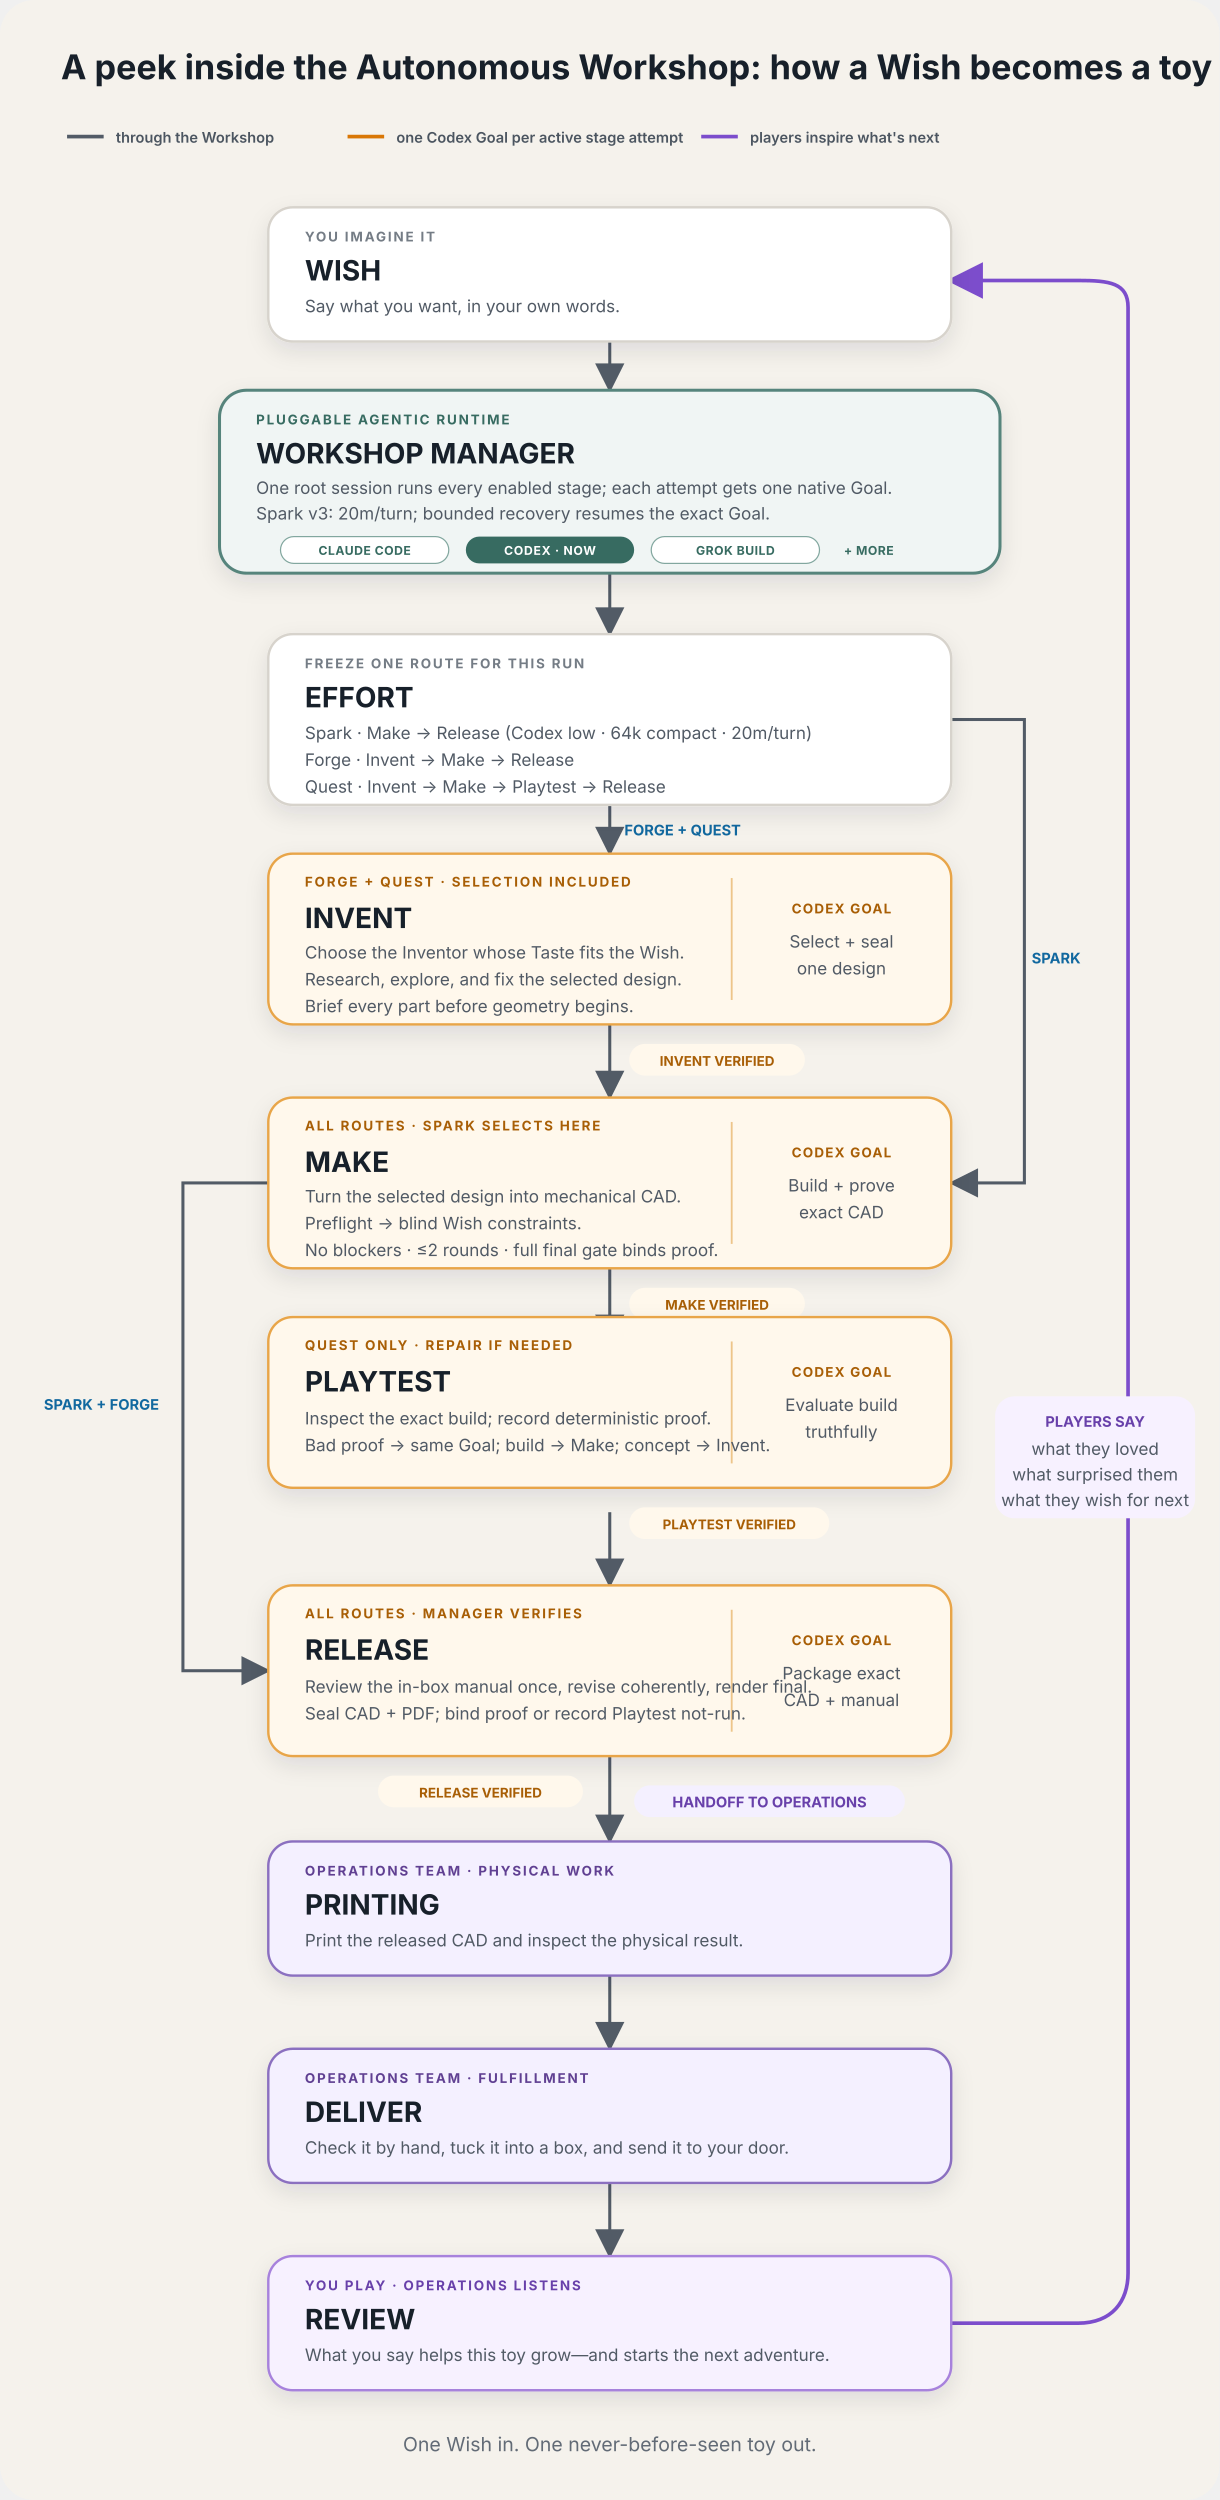
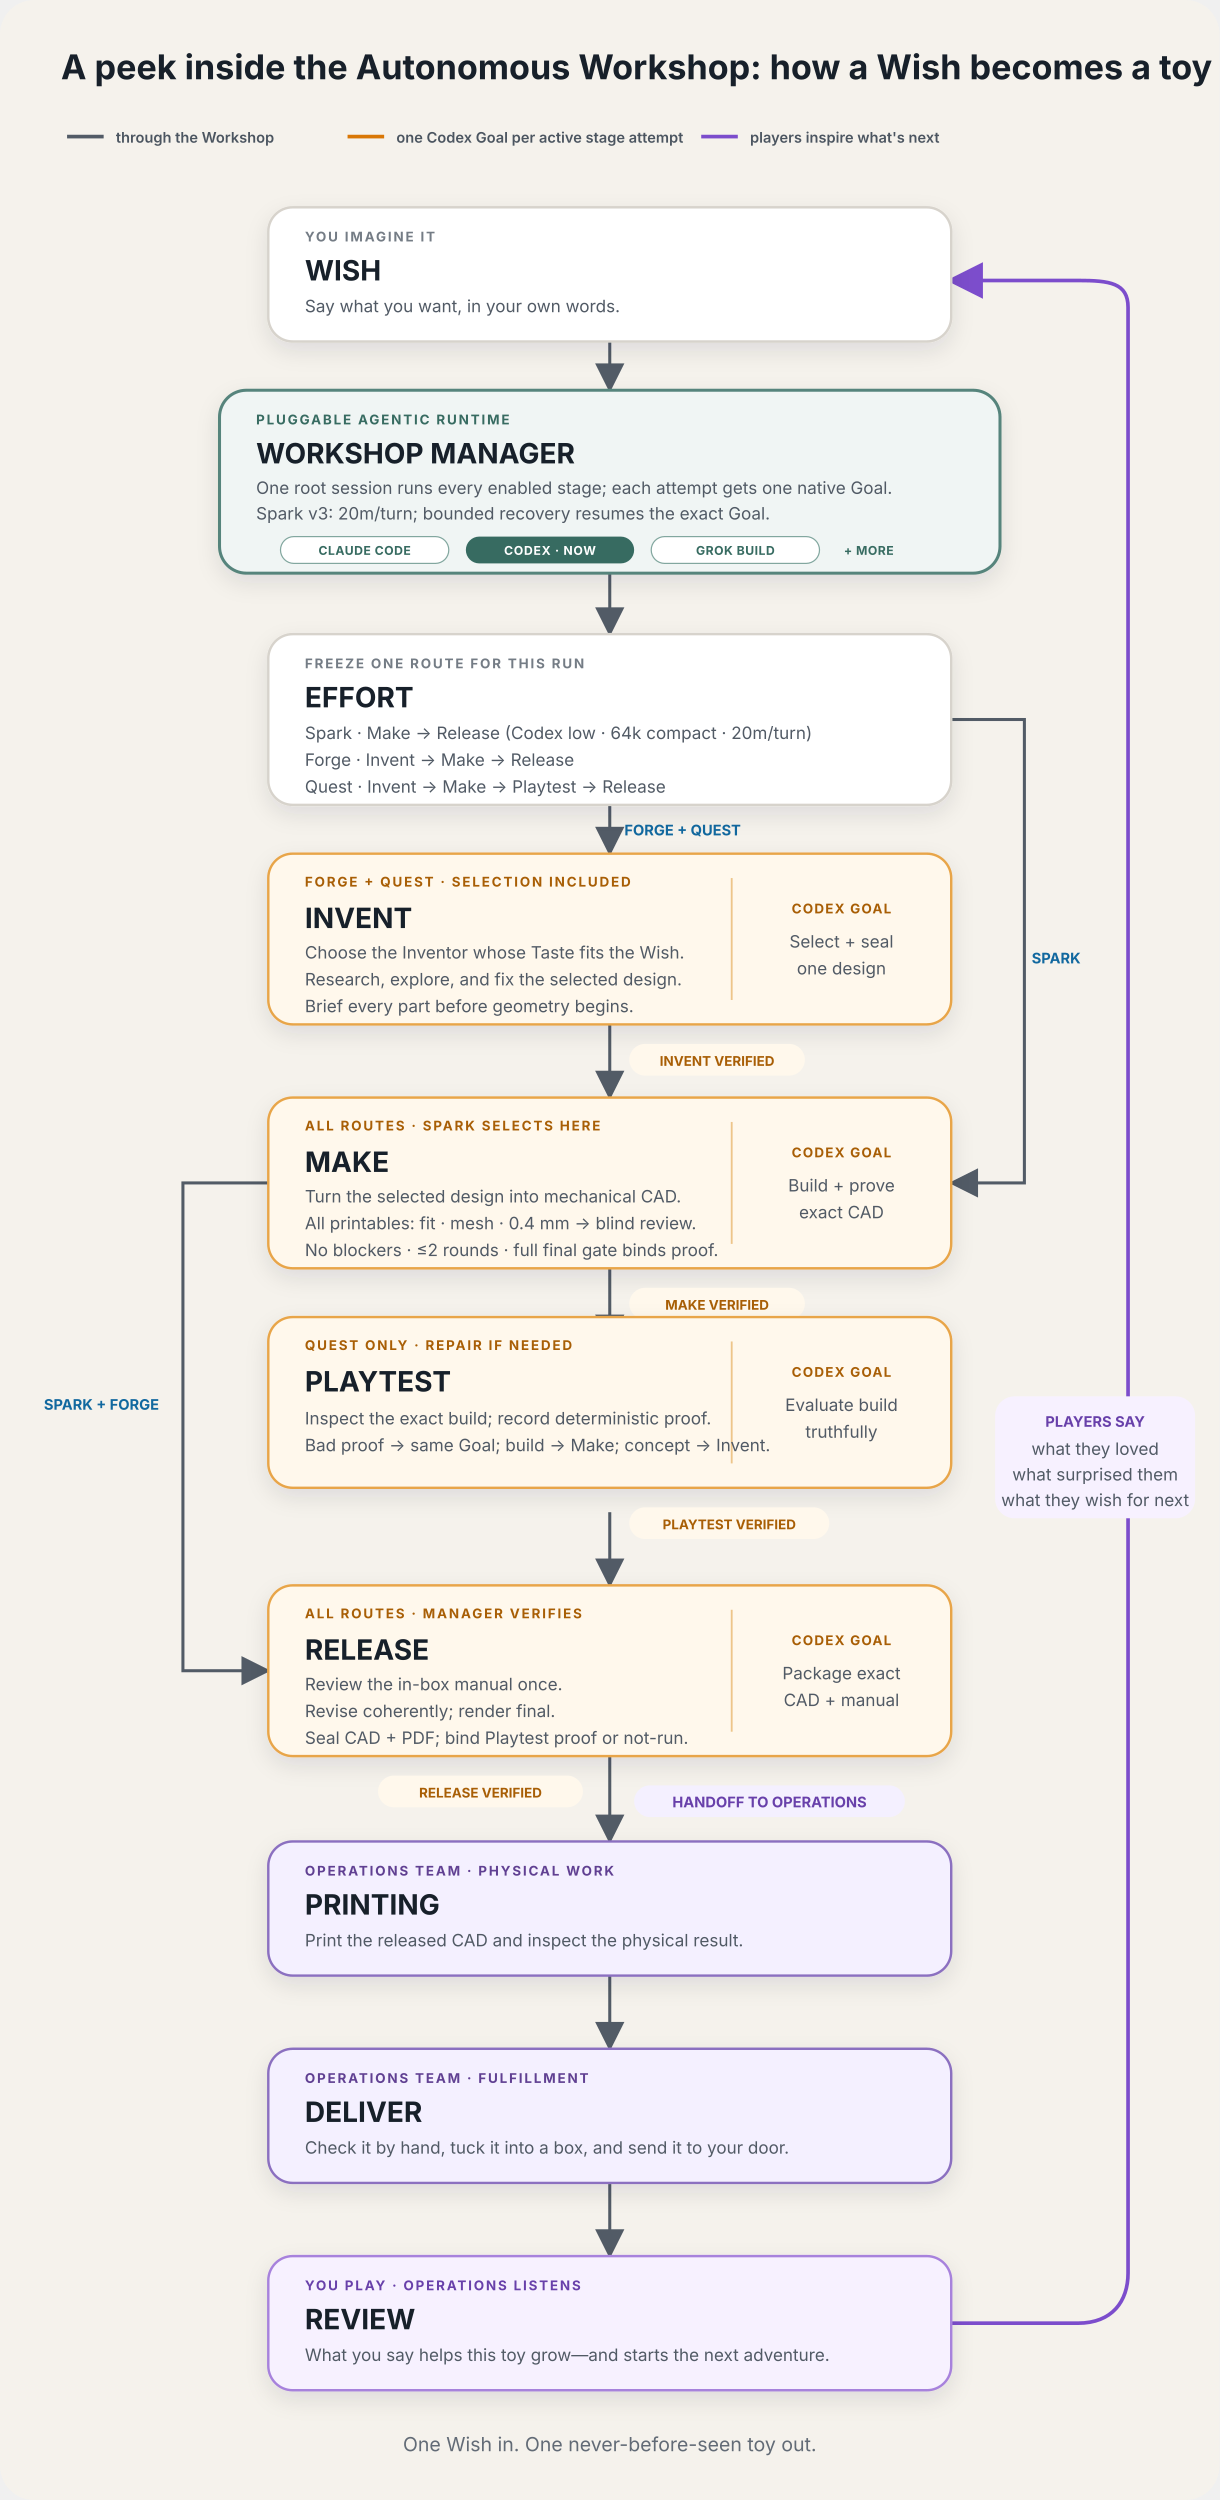
<svg xmlns="http://www.w3.org/2000/svg" viewBox="0 0 1000 2050" role="img" aria-labelledby="title description">
  <defs>
    <filter id="shadow" x="-20%" y="-20%" width="140%" height="160%">
      <feDropShadow dx="0" dy="7" stdDeviation="9" flood-color="#17202a" flood-opacity="0.10" />
    </filter>
    <marker id="arrow-main" viewBox="0 0 12 12" markerWidth="24" markerHeight="24" refX="11" refY="6" orient="auto" markerUnits="userSpaceOnUse" overflow="visible">
      <polygon points="0,0 12,6 0,12" fill="#525b66" />
    </marker>
    <marker id="arrow-ai" markerWidth="10" markerHeight="10" refX="8" refY="5" orient="auto" markerUnits="strokeWidth">
      <path d="M 0 0 L 10 5 L 0 10 z" fill="#1675b8" />
    </marker>
    <marker id="arrow-human" markerWidth="10" markerHeight="10" refX="8" refY="5" orient="auto" markerUnits="strokeWidth">
      <path d="M 0 0 L 10 5 L 0 10 z" fill="#7c4dcc" />
    </marker>
    <style>
      .title { font: 700 28px -apple-system, BlinkMacSystemFont, "Segoe UI", sans-serif; fill: #17202a; }
      .subtitle { font: 400 16px -apple-system, BlinkMacSystemFont, "Segoe UI", sans-serif; fill: #626b76; }
      .legend { font: 600 12px -apple-system, BlinkMacSystemFont, "Segoe UI", sans-serif; fill: #4b5560; }
      .node { fill: #ffffff; stroke: #d7d3cc; stroke-width: 2; }
      .node-manager { fill: #f0f5f4; stroke: #56847c; stroke-width: 2.5; }
      .node-internal { fill: #fff8ec; stroke: #e8a548; stroke-width: 2; }
      .node-ai { fill: #eef8ff; stroke: #67aee0; stroke-width: 2; }
      .node-human { fill: #f7f1ff; stroke: #a782dc; stroke-width: 2; }
      .node-ops { fill: #f4f0ff; stroke: #8b6fc0; stroke-width: 2; }
      .eyebrow { font: 700 11px -apple-system, BlinkMacSystemFont, "Segoe UI", sans-serif; letter-spacing: 1.5px; fill: #747c85; }
      .eyebrow-manager { fill: #376b61; }
      .eyebrow-internal { fill: #a85e05; }
      .eyebrow-ai { fill: #11689f; }
      .eyebrow-human { fill: #6840aa; }
      .eyebrow-ops { fill: #604092; }
      .heading { font: 700 23px -apple-system, BlinkMacSystemFont, "Segoe UI", sans-serif; fill: #17202a; }
      .body { font: 400 14px -apple-system, BlinkMacSystemFont, "Segoe UI", sans-serif; fill: #515a65; }
      .pill-now { fill: #376b61; }
      .pill-future { fill: #ffffff; stroke: #82a79f; stroke-width: 1; }
      .pill-now-text { font: 700 10px -apple-system, BlinkMacSystemFont, "Segoe UI", sans-serif; letter-spacing: 0.6px; fill: #ffffff; }
      .pill-future-text { font: 700 10px -apple-system, BlinkMacSystemFont, "Segoe UI", sans-serif; letter-spacing: 0.4px; fill: #376b61; }
      .goal-copy { font: 700 11px -apple-system, BlinkMacSystemFont, "Segoe UI", sans-serif; letter-spacing: 1px; fill: #a85e05; }
      .gate { font: 700 11px -apple-system, BlinkMacSystemFont, "Segoe UI", sans-serif; fill: #a85e05; }
      .gate-ai { font: 700 11px -apple-system, BlinkMacSystemFont, "Segoe UI", sans-serif; fill: #11689f; }
      .edge-label-ai { font: 700 12px -apple-system, BlinkMacSystemFont, "Segoe UI", sans-serif; fill: #11689f; }
      .edge-label-human { font: 700 12px -apple-system, BlinkMacSystemFont, "Segoe UI", sans-serif; fill: #6840aa; }
      .flow { fill: none; stroke: #525b66; stroke-width: 2.5; marker-end: url(#arrow-main); }
      .feedback-ai { fill: none; stroke: #1675b8; stroke-width: 3; marker-end: url(#arrow-ai); }
      .feedback-human { fill: none; stroke: #7c4dcc; stroke-width: 3; marker-end: url(#arrow-human); }
    </style>
  </defs>
  <rect width="1000" height="2050" rx="28" fill="#f5f2ec" />
  <text x="50" y="65" class="title">A peek inside the Autonomous Workshop: how a Wish becomes a toy</text>
  <g transform="translate(55 112)">
    <g>
      <line x1="0" y1="0" x2="30" y2="0" stroke="#525b66" stroke-width="3" />
      <text x="40" y="5" class="legend">through the Workshop</text>
    </g>
    <g transform="translate(230 0)">
      <line x1="0" y1="0" x2="30" y2="0" stroke="#d97706" stroke-width="3" />
      <text x="40" y="5" class="legend">one Codex Goal per active stage attempt</text>
    </g>
    <g transform="translate(520 0)">
      <line x1="0" y1="0" x2="30" y2="0" stroke="#7c4dcc" stroke-width="3" />
      <text x="40" y="5" class="legend">players inspire what's next</text>
    </g>
  </g>
  <path class="flow" d="M 500 280 V 320" />
  <path class="flow" d="M 500 470 V 520" />
  <path class="flow" d="M 500 660 V 700" />
  <path class="flow" d="M 500 840 V 900" />
  <path class="flow" d="M 500 1040 V 1100" />
  <path class="flow" d="M 500 1240 V 1300" />
  <path class="flow" d="M 500 1440 V 1510" />
  <path class="flow" d="M 500 1620 V 1680" />
  <path class="flow" d="M 500 1790 V 1850" />
  <path class="flow" d="M 780 590 H 840 V 970 H 780" />
  <path class="flow" d="M 220 970 H 150 V 1370 H 220" />
  <text x="846" y="790" class="edge-label-ai">SPARK</text>
  <text x="36" y="1156" class="edge-label-ai">SPARK + FORGE</text>
  <text x="512" y="685" class="edge-label-ai">FORGE + QUEST</text>
  <path class="feedback-human" d="M 780 1905 H 884 C 912 1905, 925 1887, 925 1864 V 252 C 925 232, 910 230, 884 230 H 782" />
  <g>
    <rect x="816" y="1145" width="164" height="100" rx="16" fill="#f7f1ff" />
    <text x="898" y="1170" text-anchor="middle" class="edge-label-human">PLAYERS SAY</text>
    <text x="898" y="1193" text-anchor="middle" class="body">what they loved</text>
    <text x="898" y="1214" text-anchor="middle" class="body">what surprised them</text>
    <text x="898" y="1235" text-anchor="middle" class="body">what they wish for next</text>
  </g>
  <g filter="url(#shadow)">
    <rect class="node" x="220" y="170" width="560" height="110" rx="20" />
  </g>
  <text x="250" y="198" class="eyebrow">YOU IMAGINE IT</text>
  <text x="250" y="230" class="heading">WISH</text>
  <text x="250" y="256" class="body">Say what you want, in your own words.</text>
  <g filter="url(#shadow)">
    <rect class="node-manager" x="180" y="320" width="640" height="150" rx="22" />
  </g>
  <text x="210" y="348" class="eyebrow eyebrow-manager">PLUGGABLE AGENTIC RUNTIME</text>
  <text x="210" y="380" class="heading">WORKSHOP MANAGER</text>
  <text x="210" y="405" class="body">One root session runs every enabled stage; each attempt gets one native Goal.</text>
  <text x="210" y="426" class="body">Spark v3: 20m/turn; bounded recovery resumes the exact Goal.</text>
  <rect x="230" y="440" width="138" height="22" rx="11" class="pill-future" />
  <text x="299" y="455" text-anchor="middle" class="pill-future-text">CLAUDE CODE</text>
  <rect x="382" y="440" width="138" height="22" rx="11" class="pill-now" />
  <text x="451" y="455" text-anchor="middle" class="pill-now-text">CODEX · NOW</text>
  <rect x="534" y="440" width="138" height="22" rx="11" class="pill-future" />
  <text x="603" y="455" text-anchor="middle" class="pill-future-text">GROK BUILD</text>
  <text x="692" y="455" class="pill-future-text">+ MORE</text>
  <g filter="url(#shadow)">
    <rect class="node" x="220" y="520" width="560" height="140" rx="20" />
  </g>
  <text x="250" y="548" class="eyebrow">FREEZE ONE ROUTE FOR THIS RUN</text>
  <text x="250" y="580" class="heading">EFFORT</text>
  <text x="250" y="606" class="body">Spark · Make → Release (Codex low · 64k compact · 20m/turn)</text>
  <text x="250" y="628" class="body">Forge · Invent → Make → Release</text>
  <text x="250" y="650" class="body">Quest · Invent → Make → Playtest → Release</text>
  <g filter="url(#shadow)">
    <rect class="node-internal" x="220" y="700" width="560" height="140" rx="20" />
  </g>
  <line x1="600" y1="720" x2="600" y2="820" stroke="#edc58a" stroke-width="1.5" />
  <text x="250" y="727" class="eyebrow eyebrow-internal">FORGE + QUEST · SELECTION INCLUDED</text>
  <text x="250" y="761" class="heading">INVENT</text>
  <text x="250" y="786" class="body">Choose the Inventor whose Taste fits the Wish.</text>
  <text x="250" y="808" class="body">Research, explore, and fix the selected design.</text>
  <text x="250" y="830" class="body">Brief every part before geometry begins.</text>
  <text x="690" y="749" text-anchor="middle" class="goal-copy">CODEX GOAL</text>
  <text x="690" y="777" text-anchor="middle" class="body">Select + seal</text>
  <text x="690" y="799" text-anchor="middle" class="body">one design</text>
  <rect x="516" y="856" width="144" height="26" rx="13" fill="#fff8ec" />
  <text x="588" y="874" text-anchor="middle" class="gate">INVENT VERIFIED</text>
  <g filter="url(#shadow)">
    <rect class="node-internal" x="220" y="900" width="560" height="140" rx="20" />
  </g>
  <line x1="600" y1="920" x2="600" y2="1020" stroke="#edc58a" stroke-width="1.5" />
  <text x="250" y="927" class="eyebrow eyebrow-internal">ALL ROUTES · SPARK SELECTS HERE</text>
  <text x="250" y="961" class="heading">MAKE</text>
  <text x="250" y="986" class="body">Turn the selected design into mechanical CAD.</text>
-   <text x="250" y="1008" class="body">Preflight → blind Wish constraints.</text>
+   <text x="250" y="1008" class="body">All printables: fit · mesh · 0.4 mm → blind review.</text>
  <text x="250" y="1030" class="body">No blockers · ≤2 rounds · full final gate binds proof.</text>
  <text x="690" y="949" text-anchor="middle" class="goal-copy">CODEX GOAL</text>
  <text x="690" y="977" text-anchor="middle" class="body">Build + prove</text>
  <text x="690" y="999" text-anchor="middle" class="body">exact CAD</text>
  <rect x="516" y="1056" width="144" height="26" rx="13" fill="#fff8ec" />
  <text x="588" y="1074" text-anchor="middle" class="gate">MAKE VERIFIED</text>
  <g filter="url(#shadow)">
    <rect class="node-internal" x="220" y="1080" width="560" height="140" rx="20" />
  </g>
  <line x1="600" y1="1100" x2="600" y2="1200" stroke="#edc58a" stroke-width="1.5" />
  <text x="250" y="1107" class="eyebrow eyebrow-internal">QUEST ONLY · REPAIR IF NEEDED</text>
  <text x="250" y="1141" class="heading">PLAYTEST</text>
  <text x="250" y="1168" class="body">Inspect the exact build; record deterministic proof.</text>
  <text x="250" y="1190" class="body">Bad proof → same Goal; build → Make; concept → Invent.</text>
  <text x="690" y="1129" text-anchor="middle" class="goal-copy">CODEX GOAL</text>
  <text x="690" y="1157" text-anchor="middle" class="body">Evaluate build</text>
  <text x="690" y="1179" text-anchor="middle" class="body">truthfully</text>
  <rect x="516" y="1236" width="164" height="26" rx="13" fill="#fff8ec" />
  <text x="598" y="1254" text-anchor="middle" class="gate">PLAYTEST VERIFIED</text>
  <g filter="url(#shadow)">
    <rect class="node-internal" x="220" y="1300" width="560" height="140" rx="20" />
  </g>
  <line x1="600" y1="1320" x2="600" y2="1420" stroke="#edc58a" stroke-width="1.5" />
  <text x="250" y="1327" class="eyebrow eyebrow-internal">ALL ROUTES · MANAGER VERIFIES</text>
  <text x="250" y="1361" class="heading">RELEASE</text>
-   <text x="250" y="1388" class="body">Review the in-box manual once, revise coherently, render final.</text>
-   <text x="250" y="1410" class="body">Seal CAD + PDF; bind proof or record Playtest not-run.</text>
+   <text x="250" y="1386" class="body">Review the in-box manual once.</text>
+   <text x="250" y="1408" class="body">Revise coherently; render final.</text>
+   <text x="250" y="1430" class="body">Seal CAD + PDF; bind Playtest proof or not-run.</text>
  <text x="690" y="1349" text-anchor="middle" class="goal-copy">CODEX GOAL</text>
  <text x="690" y="1377" text-anchor="middle" class="body">Package exact</text>
  <text x="690" y="1399" text-anchor="middle" class="body">CAD + manual</text>
  <rect x="310" y="1456" width="168" height="26" rx="13" fill="#fff8ec" />
  <text x="394" y="1474" text-anchor="middle" class="gate">RELEASE VERIFIED</text>
  <rect x="520" y="1464" width="222" height="26" rx="13" fill="#f4f0ff" />
  <text x="631" y="1482" text-anchor="middle" class="edge-label-human">HANDOFF TO OPERATIONS</text>
  <g filter="url(#shadow)">
    <rect class="node-ops" x="220" y="1510" width="560" height="110" rx="20" />
  </g>
  <text x="250" y="1538" class="eyebrow eyebrow-ops">OPERATIONS TEAM · PHYSICAL WORK</text>
  <text x="250" y="1570" class="heading">PRINTING</text>
  <text x="250" y="1596" class="body">Print the released CAD and inspect the physical result.</text>
  <g filter="url(#shadow)">
    <rect class="node-ops" x="220" y="1680" width="560" height="110" rx="20" />
  </g>
  <text x="250" y="1708" class="eyebrow eyebrow-ops">OPERATIONS TEAM · FULFILLMENT</text>
  <text x="250" y="1740" class="heading">DELIVER</text>
  <text x="250" y="1766" class="body">Check it by hand, tuck it into a box, and send it to your door.</text>
  <g filter="url(#shadow)">
    <rect class="node-human" x="220" y="1850" width="560" height="110" rx="20" />
  </g>
  <text x="250" y="1878" class="eyebrow eyebrow-human">YOU PLAY · OPERATIONS LISTENS</text>
  <text x="250" y="1910" class="heading">REVIEW</text>
  <text x="250" y="1936" class="body">What you say helps this toy grow—and starts the next adventure.</text>
  <text x="500" y="2010" text-anchor="middle" class="subtitle">One Wish in. One never-before-seen toy out.</text>
</svg>
